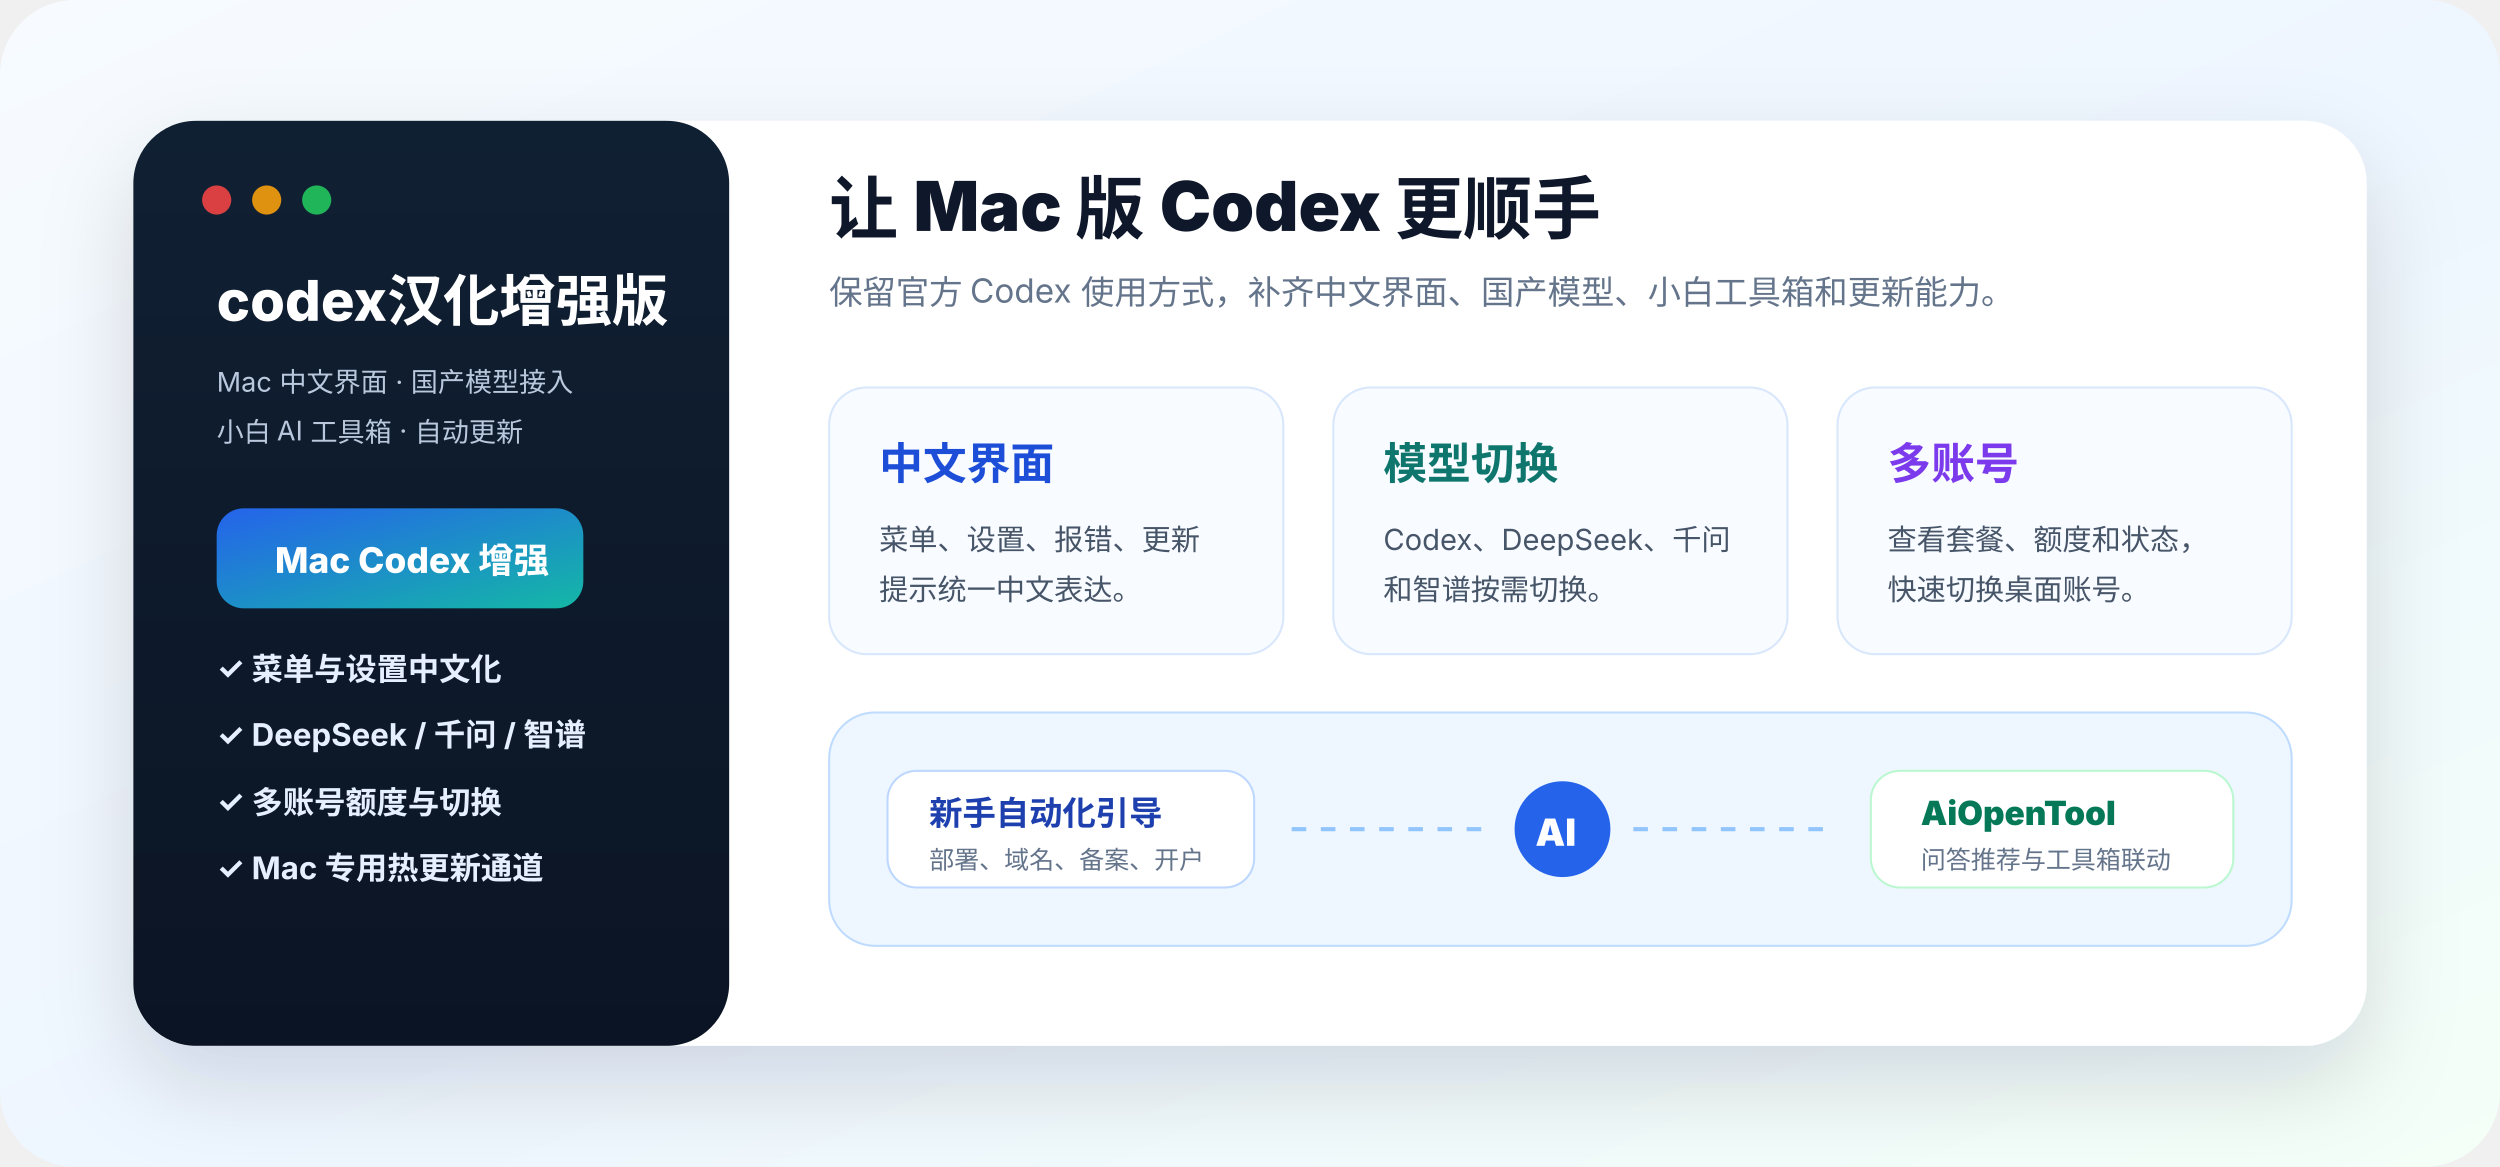
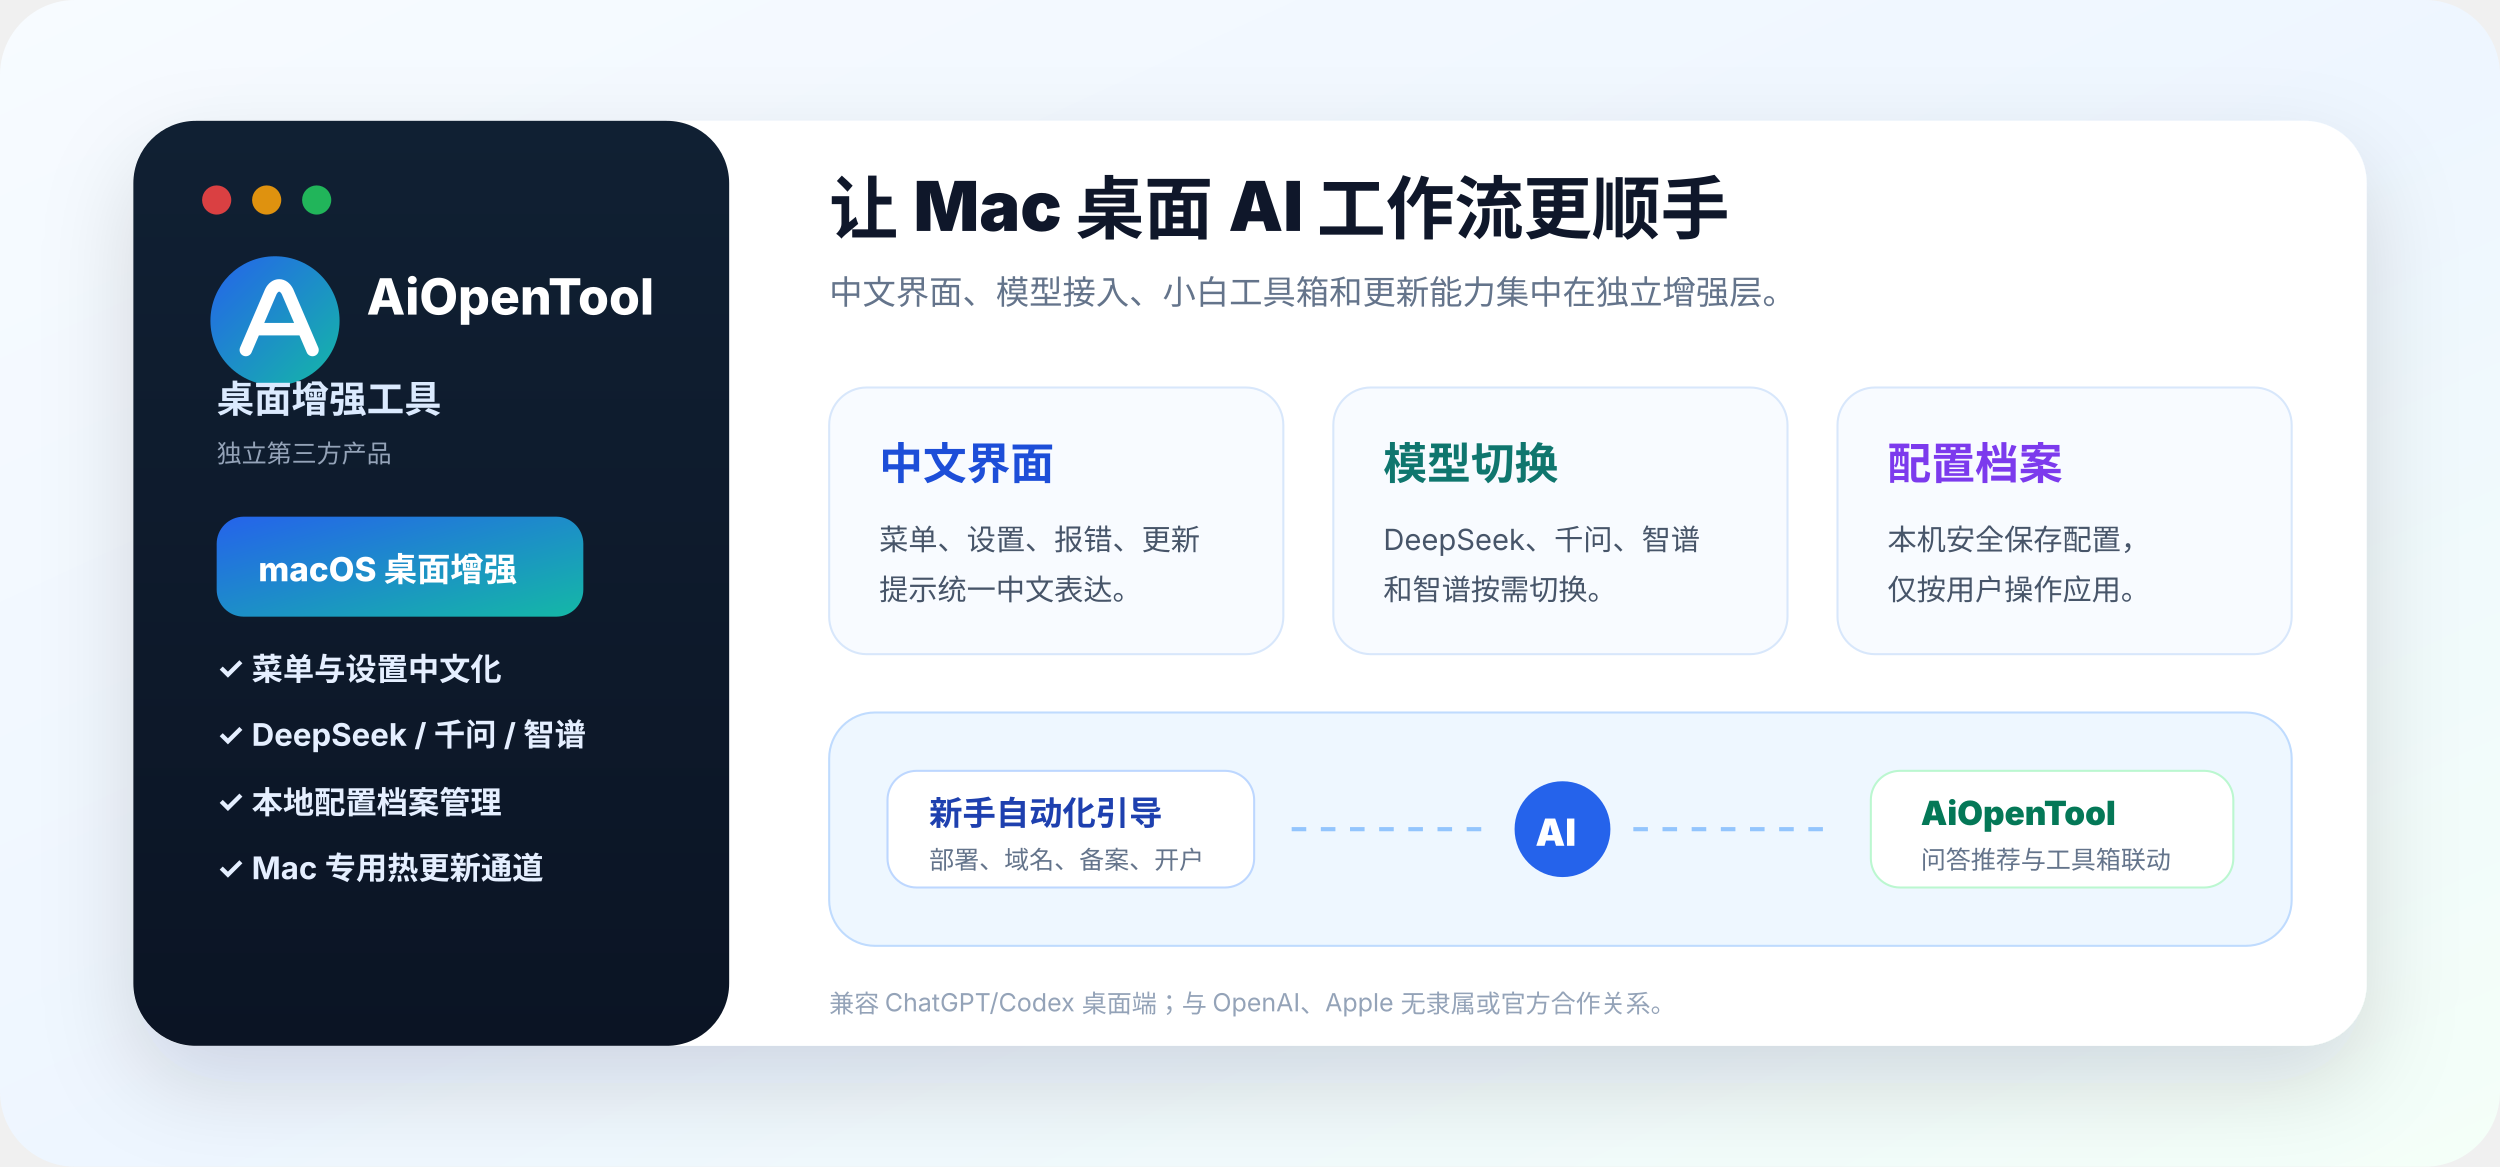
- <svg xmlns="http://www.w3.org/2000/svg" width="1200" height="560" viewBox="0 0 1200 560" role="img" aria-label="Mac 版 codex汉化增强版能力概览">
+ <svg xmlns="http://www.w3.org/2000/svg" width="1200" height="560" viewBox="0 0 1200 560" role="img" aria-label="Mac 版 AiOpenTool 桌面增强工具能力概览">
  <defs>
    <linearGradient id="page" x1="0" y1="0" x2="1" y2="1">
      <stop offset="0" stop-color="#f7fbff" />
      <stop offset="0.52" stop-color="#eef6ff" />
      <stop offset="1" stop-color="#f4fff8" />
    </linearGradient>
    <linearGradient id="side" x1="0" y1="0" x2="0" y2="1">
      <stop offset="0" stop-color="#102033" />
      <stop offset="1" stop-color="#0b1424" />
    </linearGradient>
    <linearGradient id="blue" x1="0" y1="0" x2="1" y2="1">
      <stop offset="0" stop-color="#2563eb" />
      <stop offset="1" stop-color="#14b8a6" />
    </linearGradient>
    <filter id="softShadow" x="-20%" y="-20%" width="140%" height="140%">
      <feDropShadow dx="0" dy="18" stdDeviation="22" flood-color="#0f172a" flood-opacity="0.14" />
    </filter>
  </defs>
  <rect width="1200" height="560" rx="36" fill="url(#page)" />
  <rect x="64" y="58" width="1072" height="444" rx="30" fill="#ffffff" filter="url(#softShadow)" />
  <rect x="64" y="58" width="286" height="444" rx="30" fill="url(#side)" />
  <circle cx="104" cy="96" r="7" fill="#ef4444" opacity="0.9" />
  <circle cx="128" cy="96" r="7" fill="#f59e0b" opacity="0.9" />
  <circle cx="152" cy="96" r="7" fill="#22c55e" opacity="0.9" />
-   <text x="104" y="154" fill="#ffffff" font-size="27" font-family="Inter, Segoe UI, Microsoft YaHei, sans-serif" font-weight="800">codex汉化增强版</text>
-   <text x="104" y="188" fill="#b9c8dd" font-size="13" font-family="Inter, Segoe UI, Microsoft YaHei, sans-serif">Mac 中文界面 · 国产模型接入</text>
-   <text x="104" y="212" fill="#b9c8dd" font-size="13" font-family="Inter, Segoe UI, Microsoft YaHei, sans-serif">小白 AI 工具箱 · 自动更新</text>
-   <rect x="104" y="244" width="176" height="48" rx="13" fill="url(#blue)" />
-   <text x="132" y="275" fill="#ffffff" font-size="17" font-family="Inter, Segoe UI, Microsoft YaHei, sans-serif" font-weight="800">Mac Codex 增强</text>
+   <circle cx="132" cy="154" r="31" fill="url(#blue)" />
+   <path d="M118 168 130 140c2-4 6-4 8 0l12 28M123 158h22" fill="none" stroke="#fff" stroke-width="6" stroke-linecap="round" />
+   <text x="176" y="151" fill="#ffffff" font-size="24" font-family="Inter, Segoe UI, Microsoft YaHei, sans-serif" font-weight="800">AiOpenTool</text>
+   <text x="104" y="198" fill="#dbeafe" font-size="18" font-family="Inter, Segoe UI, Microsoft YaHei, sans-serif" font-weight="700">桌面增强工具</text>
+   <text x="104" y="222" fill="#94a3b8" font-size="12" font-family="Inter, Segoe UI, Microsoft YaHei, sans-serif">独立第三方产品</text>
+   <rect x="104" y="248" width="176" height="48" rx="13" fill="url(#blue)" />
+   <text x="124" y="279" fill="#ffffff" font-size="16" font-family="Inter, Segoe UI, Microsoft YaHei, sans-serif" font-weight="800">macOS 桌面增强</text>
  <g fill="#e5efff" font-size="15" font-family="Inter, Segoe UI, Microsoft YaHei, sans-serif" font-weight="650">
    <text x="104" y="326">✓ 菜单与设置中文化</text>
    <text x="104" y="358">✓ DeepSeek / 千问 / 智谱</text>
-     <text x="104" y="390">✓ 多账号额度与切换</text>
+     <text x="104" y="390">✓ 本地配置档案管理</text>
    <text x="104" y="422">✓ Mac 专用热更新通道</text>
  </g>
  <g transform="translate(398 112)">
-     <text x="0" y="0" fill="#0f172a" font-size="33" font-family="Inter, Segoe UI, Microsoft YaHei, sans-serif" font-weight="850">让 Mac 版 Codex 更顺手</text>
-     <text x="0" y="34" fill="#64748b" font-size="16" font-family="Inter, Segoe UI, Microsoft YaHei, sans-serif">保留官方 Codex 使用方式，补齐中文界面、国产模型、小白工具箱和更新能力。</text>
+     <text x="0" y="0" fill="#0f172a" font-size="33" font-family="Inter, Segoe UI, Microsoft YaHei, sans-serif" font-weight="850">让 Mac 桌面 AI 工作流更顺手</text>
+     <text x="0" y="34" fill="#64748b" font-size="16" font-family="Inter, Segoe UI, Microsoft YaHei, sans-serif">中文界面、模型接入、小白工具箱和更新能力集中在独立增强层。</text>
  </g>
  <g transform="translate(398 186)">
    <rect width="218" height="128" rx="18" fill="#f8fbff" stroke="#d8e7fb" />
    <text x="24" y="44" fill="#1d4ed8" font-size="21" font-family="Inter, Segoe UI, Microsoft YaHei, sans-serif" font-weight="850">中文界面</text>
    <text x="24" y="78" fill="#475569" font-size="14" font-family="Inter, Segoe UI, Microsoft YaHei, sans-serif">菜单、设置、报错、更新</text>
    <text x="24" y="102" fill="#475569" font-size="14" font-family="Inter, Segoe UI, Microsoft YaHei, sans-serif">提示统一中文表达。</text>
  </g>
  <g transform="translate(640 186)">
    <rect width="218" height="128" rx="18" fill="#f8fbff" stroke="#d8e7fb" />
    <text x="24" y="44" fill="#0f766e" font-size="21" font-family="Inter, Segoe UI, Microsoft YaHei, sans-serif" font-weight="850">模型切换</text>
-     <text x="24" y="78" fill="#475569" font-size="14" font-family="Inter, Segoe UI, Microsoft YaHei, sans-serif">Codex、DeepSeek、千问</text>
+     <text x="24" y="78" fill="#475569" font-size="14" font-family="Inter, Segoe UI, Microsoft YaHei, sans-serif">DeepSeek、千问、智谱</text>
    <text x="24" y="102" fill="#475569" font-size="14" font-family="Inter, Segoe UI, Microsoft YaHei, sans-serif">和智谱按需切换。</text>
  </g>
  <g transform="translate(882 186)">
    <rect width="218" height="128" rx="18" fill="#f8fbff" stroke="#d8e7fb" />
-     <text x="24" y="44" fill="#7c3aed" font-size="21" font-family="Inter, Segoe UI, Microsoft YaHei, sans-serif" font-weight="850">多账号</text>
-     <text x="24" y="78" fill="#475569" font-size="14" font-family="Inter, Segoe UI, Microsoft YaHei, sans-serif">查看套餐、额度和状态，</text>
-     <text x="24" y="102" fill="#475569" font-size="14" font-family="Inter, Segoe UI, Microsoft YaHei, sans-serif">快速切换桌面账号。</text>
+     <text x="24" y="44" fill="#7c3aed" font-size="21" font-family="Inter, Segoe UI, Microsoft YaHei, sans-serif" font-weight="850">配置档案</text>
+     <text x="24" y="78" fill="#475569" font-size="14" font-family="Inter, Segoe UI, Microsoft YaHei, sans-serif">本机安全保存配置，</text>
+     <text x="24" y="102" fill="#475569" font-size="14" font-family="Inter, Segoe UI, Microsoft YaHei, sans-serif">仅按用户操作应用。</text>
  </g>
  <g transform="translate(398 342)">
    <rect width="702" height="112" rx="22" fill="#eef7ff" stroke="#bfdbfe" />
    <rect x="28" y="28" width="176" height="56" rx="14" fill="#ffffff" stroke="#bdd7ff" />
    <text x="48" y="54" fill="#1e40af" font-size="16" font-family="Inter, Segoe UI, Microsoft YaHei, sans-serif" font-weight="850">新手自动化引导</text>
    <text x="48" y="75" fill="#64748b" font-size="12" font-family="Inter, Segoe UI, Microsoft YaHei, sans-serif">部署、域名、备案、开户</text>
    <circle cx="352" cy="56" r="23" fill="#2563eb" />
    <text x="339" y="64" fill="#ffffff" font-size="18" font-family="Inter, Segoe UI, Microsoft YaHei, sans-serif" font-weight="900">AI</text>
    <path d="M222 56H318" stroke="#93c5fd" stroke-width="2" stroke-dasharray="7 7" />
    <path d="M386 56H480" stroke="#93c5fd" stroke-width="2" stroke-dasharray="7 7" />
    <rect x="500" y="28" width="174" height="56" rx="14" fill="#ffffff" stroke="#bbf7d0" />
    <text x="524" y="54" fill="#047857" font-size="16" font-family="Inter, Segoe UI, Microsoft YaHei, sans-serif" font-weight="850">AiOpenTool</text>
    <text x="524" y="75" fill="#64748b" font-size="12" font-family="Inter, Segoe UI, Microsoft YaHei, sans-serif">问答推荐与工具箱联动</text>
  </g>
+   <text x="398" y="486" fill="#94a3b8" font-size="12" font-family="Inter, Segoe UI, Microsoft YaHei, sans-serif">兼容 ChatGPT/Codex 桌面端；与 OpenAI、Apple 无隶属或官方合作关系。</text>
</svg>
